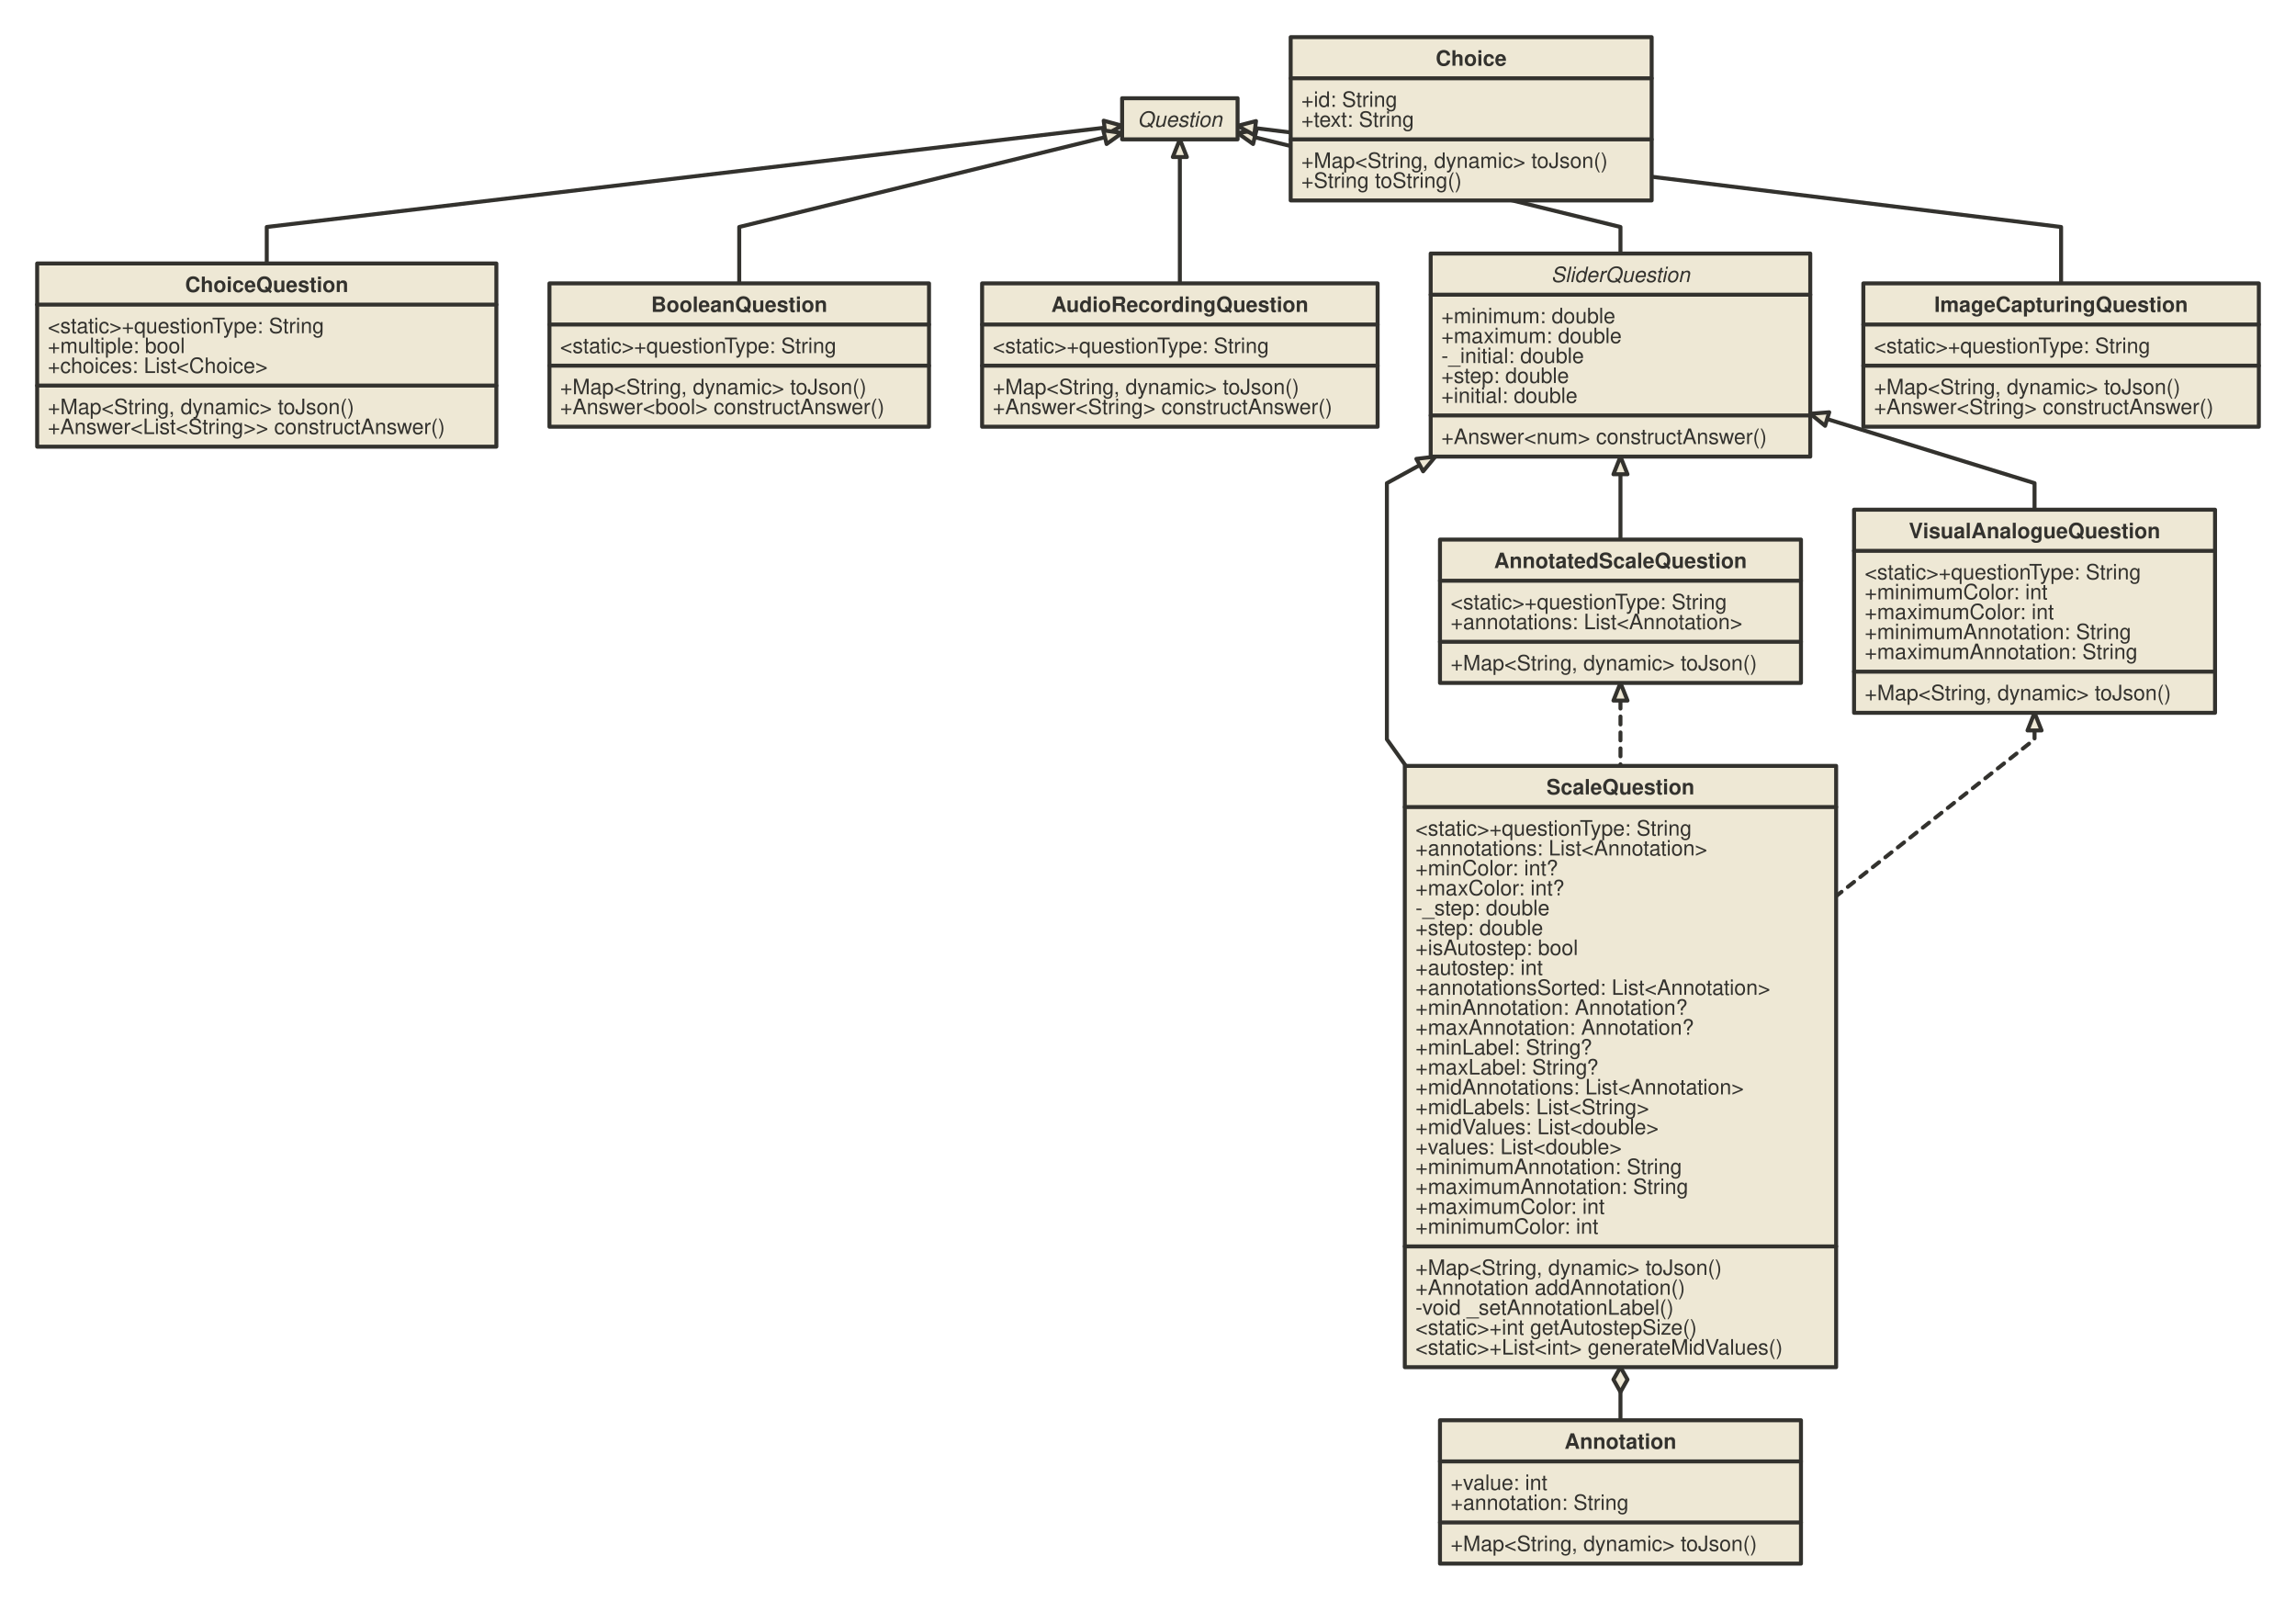
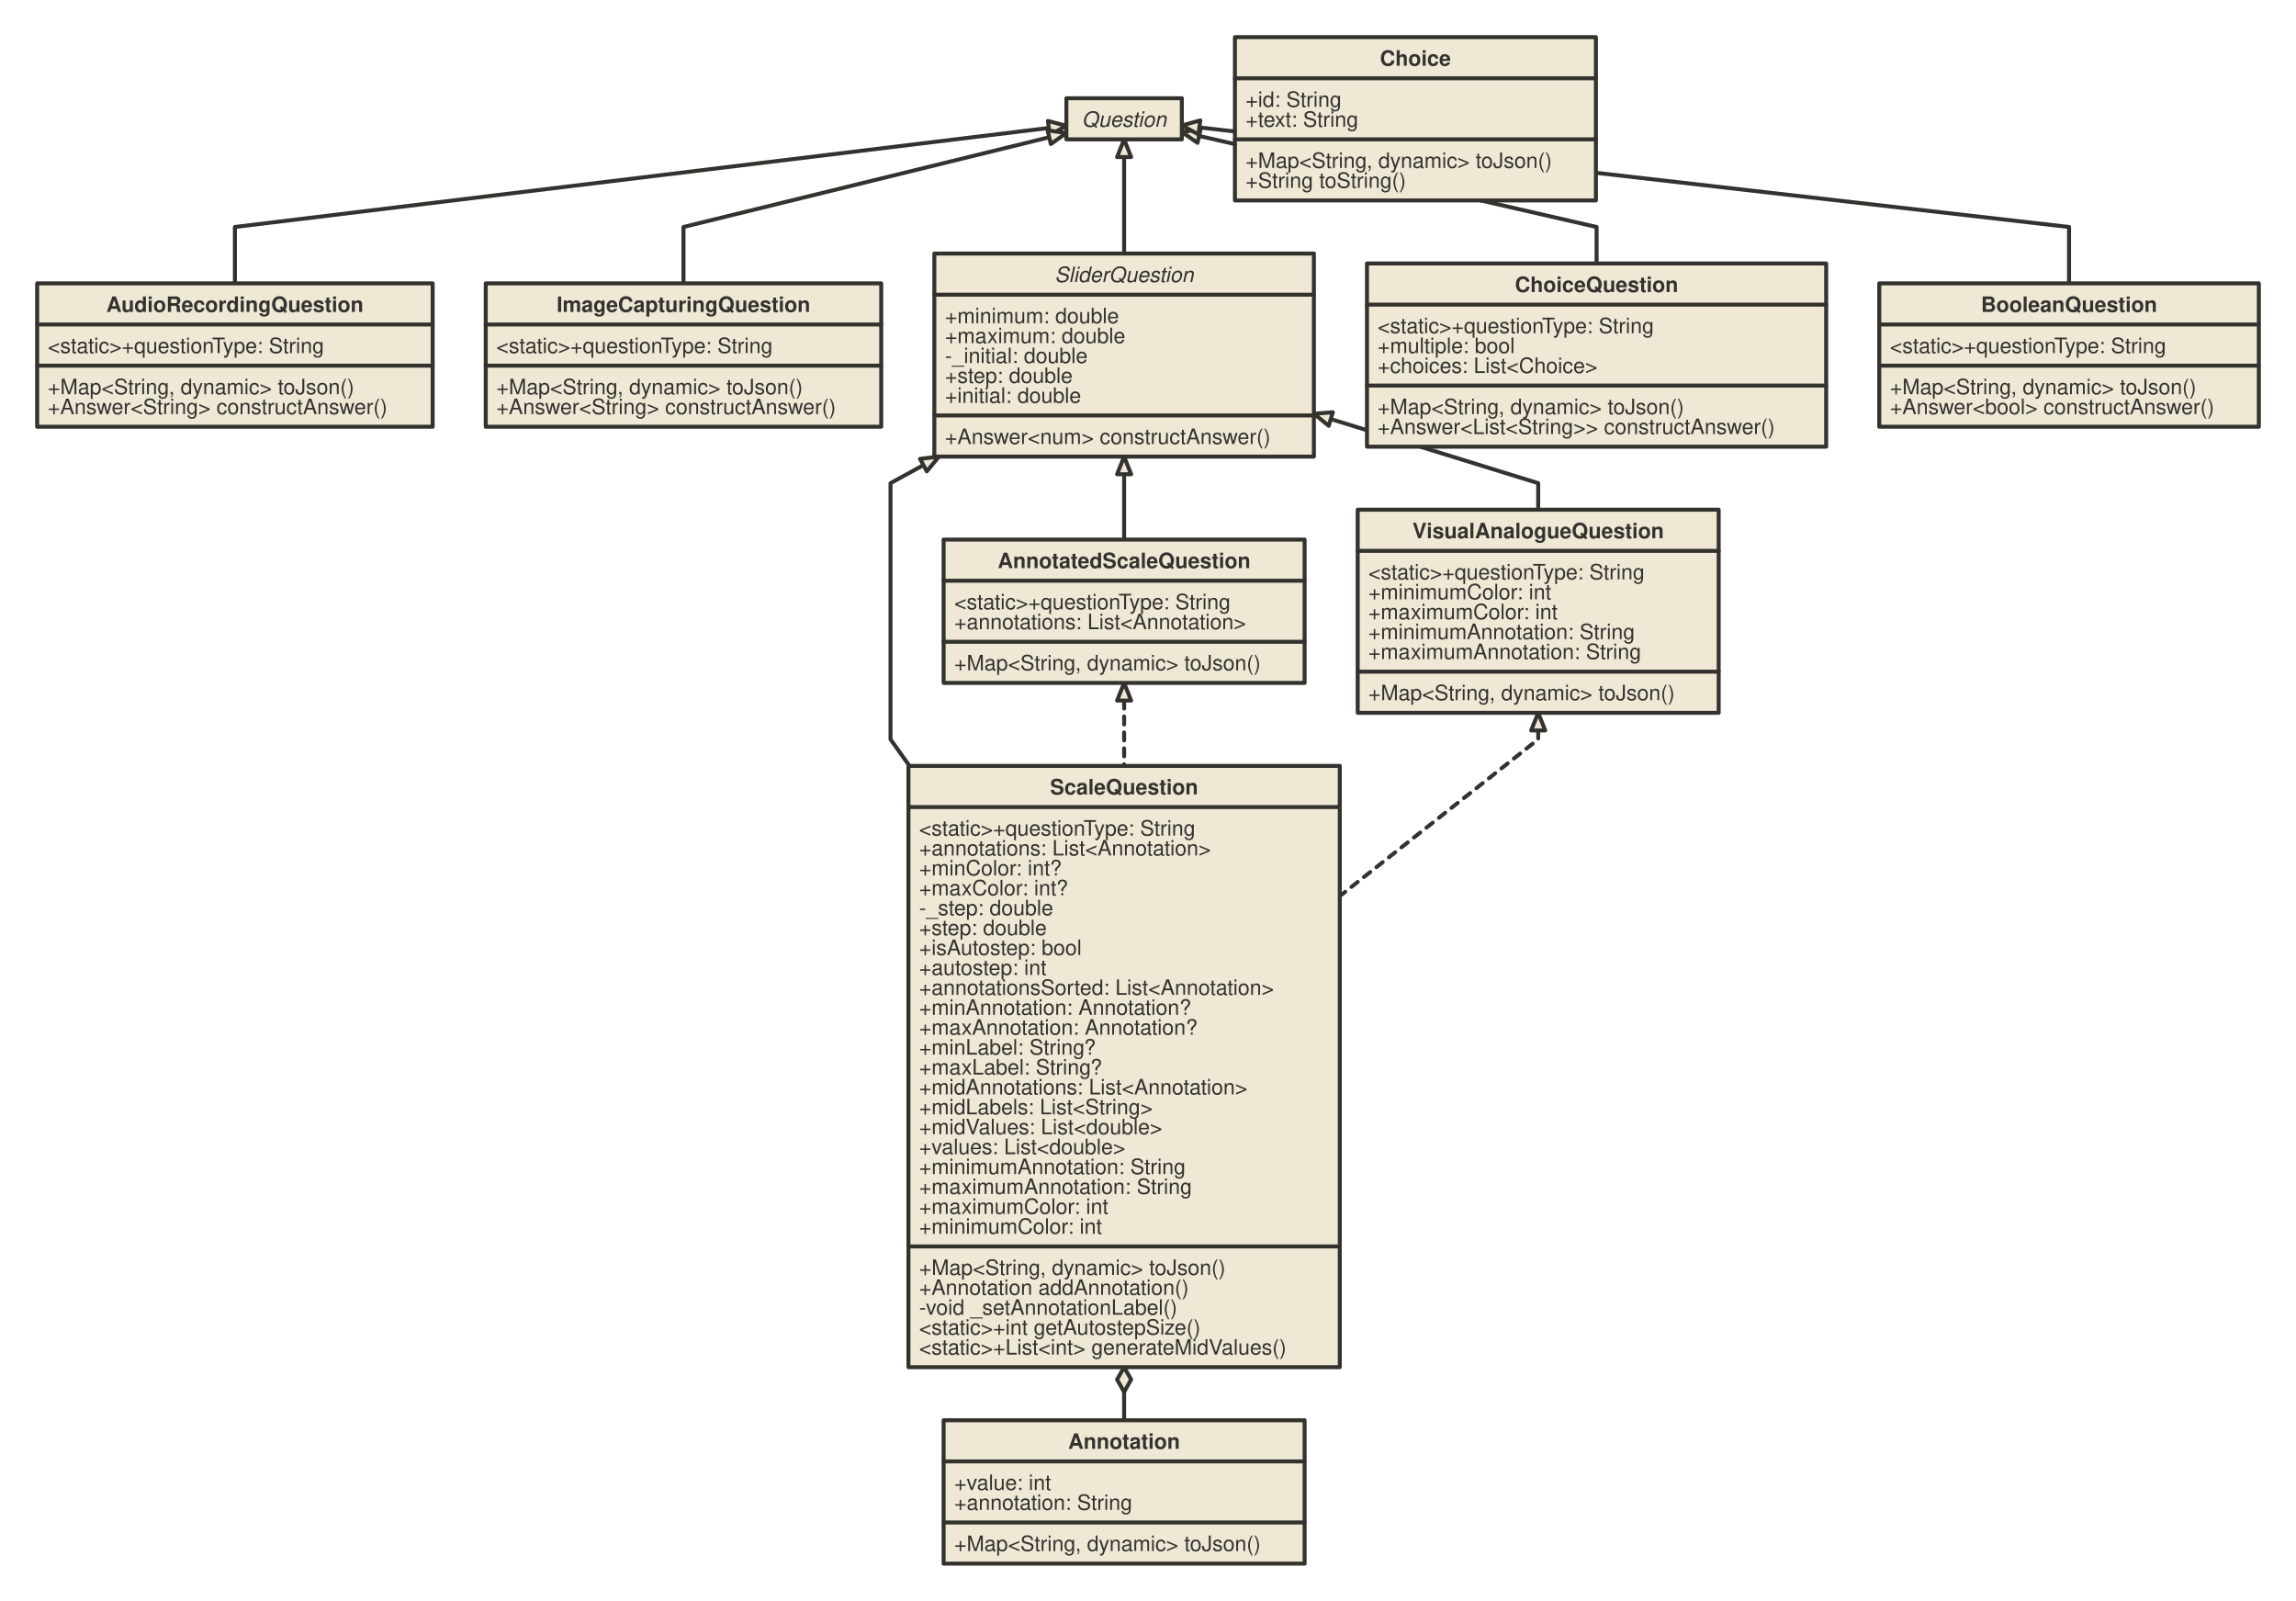
<svg xmlns="http://www.w3.org/2000/svg" version="1.1" baseProfile="full" width="1730.0" height="1206.0" viewbox="0 0 1730 1206">
  <g stroke-width="1.0" text-align="left" font="12pt Helvetica, Arial, sans-serif" font-size="12pt" font-family="Helvetica" font-weight="normal" font-style="normal">
    <g font-family="Helvetica" font-size="12pt" font-weight="bold" font-style="normal" stroke-width="3.0" stroke-linejoin="round" stroke-linecap="round" stroke="#33322E">
      <g stroke="transparent" fill="transparent">
        <rect x="0.0" y="0.0" height="1206.0" width="1730.0" stroke="none" />
      </g>
      <g transform="translate(8, 8)" fill="#33322E">
        <g transform="translate(20, 20)" fill="#eee8d5" font-family="Helvetica" font-size="12pt" font-weight="normal" font-style="normal">
-           <path d="M804.3 68.2 L173 143 L173 170.5 L173.0 170.5 " fill="none" />
-           <path d="M804.9 73.5 L804.3 68.2 L803.6 62.9 L817.5 66.7 Z" />
-           <path d="M804.6 75.4 L529 143 L529 185.5 L529.0 185.5 " fill="none" />
-           <path d="M805.8 80.5 L804.6 75.4 L803.3 70.2 L817.5 72.2 Z" />
-           <path d="M861.0 90.3 L861 143 L861 185.5 L861.0 185.5 " fill="none" />
-           <path d="M866.3 90.3 L861.0 90.3 L855.7 90.3 L861.0 77.0 Z" />
-           <path d="M917.4 75.4 L1193 143 L1193 163 L1193.0 163.0 " fill="none" />
-           <path d="M918.7 70.2 L917.4 75.4 L916.2 80.5 L904.5 72.2 Z" />
-           <path d="M1193.0 1020.7 L1193 1022 L1193 1042 L1193.0 1042.0 " fill="none" />
+           <path d="M762.3 68.4 L149 143 L149 185.5 L149.0 185.5 " fill="none" />
+           <path d="M762.9 73.7 L762.3 68.4 L761.6 63.1 L775.5 66.8 Z" />
+           <path d="M762.6 75.4 L487 143 L487 185.5 L487.0 185.5 " fill="none" />
+           <path d="M763.8 80.5 L762.6 75.4 L761.3 70.2 L775.5 72.2 Z" />
+           <path d="M819.0 1020.7 L819 1022 L819 1042 L819.0 1042.0 " fill="none" />
          <g fill="#eee8d5">
-             <path d="M1198.3 1011.3 L1193.0 1020.7 L1187.7 1011.3 L1193.0 1002.0 Z" />
-           </g>
-           <path d="M1041.8 322.4 L1017 336 L1017 432.5 L1017 432.5 L1017 529 L1017 529 L1031.28 549 L1031.3 549.0 " fill="none" />
-           <path d="M1044.3 327.1 L1041.8 322.4 L1039.2 317.7 L1053.5 316.0 Z" />
+             <path d="M824.3 1011.3 L819.0 1020.7 L813.7 1011.3 L819.0 1002.0 Z" />
+           </g>
+           <path d="M667.8 322.4 L643 336 L643 432.5 L643 432.5 L643 529 L643 529 L657.28 549 L657.3 549.0 " fill="none" />
+           <path d="M670.3 327.1 L667.8 322.4 L665.2 317.7 L679.5 316.0 Z" />
          <g stroke-dasharray="6 6">
-             <path d="M1193.0 499.8 L1193 529 L1193 549 L1193.0 549.0 " fill="none" />
-           </g>
-           <path d="M1198.3 499.8 L1193.0 499.8 L1187.7 499.8 L1193.0 486.5 Z" />
+             <path d="M819.0 499.8 L819 529 L819 549 L819.0 549.0 " fill="none" />
+           </g>
+           <path d="M824.3 499.8 L819.0 499.8 L813.7 499.8 L819.0 486.5 Z" />
          <g stroke-dasharray="6 6">
-             <path d="M1505.0 522.3 L1505 529 L1355.5 647.115 L1355.5 647.1 " fill="none" />
-           </g>
-           <path d="M1510.3 522.3 L1505.0 522.3 L1499.7 522.3 L1505.0 509.0 Z" />
-           <path d="M1193.0 329.3 L1193 336 L1193 378.5 L1193.0 378.5 " fill="none" />
-           <path d="M1198.3 329.3 L1193.0 329.3 L1187.7 329.3 L1193.0 316.0 Z" />
-           <path d="M1348.7 287.7 L1505 336 L1505 356 L1505.0 356.0 " fill="none" />
-           <path d="M1350.3 282.6 L1348.7 287.7 L1347.2 292.8 L1336.0 283.7 Z" />
-           <path d="M917.7 68.5 L1525 143 L1525 185.5 L1525.0 185.5 " fill="none" />
-           <path d="M918.4 63.2 L917.7 68.5 L917.1 73.8 L904.5 66.8 Z" />
-           <g data-name="ChoiceQuestion">
-             <g fill="#eee8d5" stroke="#33322E" data-name="ChoiceQuestion">
-               <rect x="0.0" y="170.5" height="138.0" width="346.0" data-name="ChoiceQuestion" />
-               <path d="M0.0 201.5 L346.0 201.5" fill="none" data-name="ChoiceQuestion" />
-               <path d="M0.0 262.5 L346.0 262.5" fill="none" data-name="ChoiceQuestion" />
-             </g>
-             <g transform="translate(0, 170.5)" font-family="Helvetica" font-size="12pt" font-weight="bold" font-style="normal" data-name="ChoiceQuestion">
-               <g transform="translate(8, 8)" fill="#33322E" text-align="center" data-name="ChoiceQuestion">
-                 <text x="165.0" y="13.5" stroke="none" text-anchor="middle" data-name="ChoiceQuestion">ChoiceQuestion</text>
-               </g>
-             </g>
-             <g transform="translate(0, 201.5)" font-family="Helvetica" font-size="12pt" font-weight="normal" font-style="normal" data-name="ChoiceQuestion">
-               <g transform="translate(8, 8)" fill="#33322E" text-align="left" data-name="ChoiceQuestion">
-                 <text x="0.0" y="13.5" stroke="none" data-name="ChoiceQuestion">&lt;static&gt;+questionType: String</text>
-                 <text x="0.0" y="28.5" stroke="none" data-name="ChoiceQuestion">+multiple: bool</text>
-                 <text x="0.0" y="43.5" stroke="none" data-name="ChoiceQuestion">+choices: List&lt;Choice&gt;</text>
-               </g>
-             </g>
-             <g transform="translate(0, 262.5)" font-family="Helvetica" font-size="12pt" font-weight="normal" font-style="normal" data-name="ChoiceQuestion">
-               <g transform="translate(8, 8)" fill="#33322E" text-align="left" data-name="ChoiceQuestion">
-                 <text x="0.0" y="13.5" stroke="none" data-name="ChoiceQuestion">+Map&lt;String, dynamic&gt; toJson()</text>
-                 <text x="0.0" y="28.5" stroke="none" data-name="ChoiceQuestion">+Answer&lt;List&lt;String&gt;&gt; constructAnswer()</text>
-               </g>
-             </g>
-           </g>
-           <g data-name="Question">
-             <g fill="#eee8d5" stroke="#33322E" data-name="Question">
-               <rect x="817.5" y="46.0" height="31.0" width="87.0" data-name="Question" />
-             </g>
-             <g transform="translate(817.5, 46)" font-family="Helvetica" font-size="12pt" font-weight="normal" font-style="italic" data-name="Question">
-               <g transform="translate(8, 8)" fill="#33322E" text-align="center" data-name="Question">
-                 <text x="35.5" y="13.5" stroke="none" text-anchor="middle" data-name="Question">Question</text>
-               </g>
-             </g>
-           </g>
-           <g data-name="Choice">
-             <g fill="#eee8d5" stroke="#33322E" data-name="Choice">
-               <rect x="944.5" y="0.0" height="123.0" width="272.0" data-name="Choice" />
-               <path d="M944.5 31.0 L1216.5 31.0" fill="none" data-name="Choice" />
-               <path d="M944.5 77.0 L1216.5 77.0" fill="none" data-name="Choice" />
-             </g>
-             <g transform="translate(944.5, 0)" font-family="Helvetica" font-size="12pt" font-weight="bold" font-style="normal" data-name="Choice">
-               <g transform="translate(8, 8)" fill="#33322E" text-align="center" data-name="Choice">
-                 <text x="128.0" y="13.5" stroke="none" text-anchor="middle" data-name="Choice">Choice</text>
-               </g>
-             </g>
-             <g transform="translate(944.5, 31)" font-family="Helvetica" font-size="12pt" font-weight="normal" font-style="normal" data-name="Choice">
-               <g transform="translate(8, 8)" fill="#33322E" text-align="left" data-name="Choice">
-                 <text x="0.0" y="13.5" stroke="none" data-name="Choice">+id: String</text>
-                 <text x="0.0" y="28.5" stroke="none" data-name="Choice">+text: String</text>
-               </g>
-             </g>
-             <g transform="translate(944.5, 77)" font-family="Helvetica" font-size="12pt" font-weight="normal" font-style="normal" data-name="Choice">
-               <g transform="translate(8, 8)" fill="#33322E" text-align="left" data-name="Choice">
-                 <text x="0.0" y="13.5" stroke="none" data-name="Choice">+Map&lt;String, dynamic&gt; toJson()</text>
-                 <text x="0.0" y="28.5" stroke="none" data-name="Choice">+String toString()</text>
-               </g>
-             </g>
-           </g>
-           <g data-name="BooleanQuestion">
-             <g fill="#eee8d5" stroke="#33322E" data-name="BooleanQuestion">
-               <rect x="386.0" y="185.5" height="108.0" width="286.0" data-name="BooleanQuestion" />
-               <path d="M386.0 216.5 L672.0 216.5" fill="none" data-name="BooleanQuestion" />
-               <path d="M386.0 247.5 L672.0 247.5" fill="none" data-name="BooleanQuestion" />
-             </g>
-             <g transform="translate(386, 185.5)" font-family="Helvetica" font-size="12pt" font-weight="bold" font-style="normal" data-name="BooleanQuestion">
-               <g transform="translate(8, 8)" fill="#33322E" text-align="center" data-name="BooleanQuestion">
-                 <text x="135.0" y="13.5" stroke="none" text-anchor="middle" data-name="BooleanQuestion">BooleanQuestion</text>
-               </g>
-             </g>
-             <g transform="translate(386, 216.5)" font-family="Helvetica" font-size="12pt" font-weight="normal" font-style="normal" data-name="BooleanQuestion">
-               <g transform="translate(8, 8)" fill="#33322E" text-align="left" data-name="BooleanQuestion">
-                 <text x="0.0" y="13.5" stroke="none" data-name="BooleanQuestion">&lt;static&gt;+questionType: String</text>
-               </g>
-             </g>
-             <g transform="translate(386, 247.5)" font-family="Helvetica" font-size="12pt" font-weight="normal" font-style="normal" data-name="BooleanQuestion">
-               <g transform="translate(8, 8)" fill="#33322E" text-align="left" data-name="BooleanQuestion">
-                 <text x="0.0" y="13.5" stroke="none" data-name="BooleanQuestion">+Map&lt;String, dynamic&gt; toJson()</text>
-                 <text x="0.0" y="28.5" stroke="none" data-name="BooleanQuestion">+Answer&lt;bool&gt; constructAnswer()</text>
-               </g>
-             </g>
-           </g>
+             <path d="M1131.0 522.3 L1131 529 L981.5 647.115 L981.5 647.1 " fill="none" />
+           </g>
+           <path d="M1136.3 522.3 L1131.0 522.3 L1125.7 522.3 L1131.0 509.0 Z" />
+           <path d="M974.7 287.7 L1131 336 L1131 356 L1131.0 356.0 " fill="none" />
+           <path d="M976.3 282.6 L974.7 287.7 L973.2 292.8 L962.0 283.7 Z" />
+           <path d="M875.5 74.4 L1175 143 L1175 170.5 L1175.0 170.5 " fill="none" />
+           <path d="M876.7 69.2 L875.5 74.4 L874.3 79.6 L862.5 71.5 Z" />
+           <path d="M875.7 68.0 L1531 143 L1531 185.5 L1531.0 185.5 " fill="none" />
+           <path d="M876.4 62.7 L875.7 68.0 L875.1 73.3 L862.5 66.5 Z" />
+           <path d="M819.0 90.3 L819 143 L819 163 L819.0 163.0 " fill="none" />
+           <path d="M824.3 90.3 L819.0 90.3 L813.7 90.3 L819.0 77.0 Z" />
+           <path d="M819.0 329.3 L819 336 L819 378.5 L819.0 378.5 " fill="none" />
+           <path d="M824.3 329.3 L819.0 329.3 L813.7 329.3 L819.0 316.0 Z" />
          <g data-name="AudioRecordingQuestion">
            <g fill="#eee8d5" stroke="#33322E" data-name="AudioRecordingQuestion">
-               <rect x="712.0" y="185.5" height="108.0" width="298.0" data-name="AudioRecordingQuestion" />
-               <path d="M712.0 216.5 L1010.0 216.5" fill="none" data-name="AudioRecordingQuestion" />
-               <path d="M712.0 247.5 L1010.0 247.5" fill="none" data-name="AudioRecordingQuestion" />
-             </g>
-             <g transform="translate(712, 185.5)" font-family="Helvetica" font-size="12pt" font-weight="bold" font-style="normal" data-name="AudioRecordingQuestion">
+               <rect x="0.0" y="185.5" height="108.0" width="298.0" data-name="AudioRecordingQuestion" />
+               <path d="M0.0 216.5 L298.0 216.5" fill="none" data-name="AudioRecordingQuestion" />
+               <path d="M0.0 247.5 L298.0 247.5" fill="none" data-name="AudioRecordingQuestion" />
+             </g>
+             <g transform="translate(0, 185.5)" font-family="Helvetica" font-size="12pt" font-weight="bold" font-style="normal" data-name="AudioRecordingQuestion">
              <g transform="translate(8, 8)" fill="#33322E" text-align="center" data-name="AudioRecordingQuestion">
                <text x="141.0" y="13.5" stroke="none" text-anchor="middle" data-name="AudioRecordingQuestion">AudioRecordingQuestion</text>
              </g>
            </g>
-             <g transform="translate(712, 216.5)" font-family="Helvetica" font-size="12pt" font-weight="normal" font-style="normal" data-name="AudioRecordingQuestion">
+             <g transform="translate(0, 216.5)" font-family="Helvetica" font-size="12pt" font-weight="normal" font-style="normal" data-name="AudioRecordingQuestion">
              <g transform="translate(8, 8)" fill="#33322E" text-align="left" data-name="AudioRecordingQuestion">
                <text x="0.0" y="13.5" stroke="none" data-name="AudioRecordingQuestion">&lt;static&gt;+questionType: String</text>
              </g>
            </g>
-             <g transform="translate(712, 247.5)" font-family="Helvetica" font-size="12pt" font-weight="normal" font-style="normal" data-name="AudioRecordingQuestion">
+             <g transform="translate(0, 247.5)" font-family="Helvetica" font-size="12pt" font-weight="normal" font-style="normal" data-name="AudioRecordingQuestion">
              <g transform="translate(8, 8)" fill="#33322E" text-align="left" data-name="AudioRecordingQuestion">
                <text x="0.0" y="13.5" stroke="none" data-name="AudioRecordingQuestion">+Map&lt;String, dynamic&gt; toJson()</text>
                <text x="0.0" y="28.5" stroke="none" data-name="AudioRecordingQuestion">+Answer&lt;String&gt; constructAnswer()</text>
              </g>
            </g>
          </g>
-           <g data-name="SliderQuestion">
-             <g fill="#eee8d5" stroke="#33322E" data-name="SliderQuestion">
-               <rect x="1050.0" y="163.0" height="153.0" width="286.0" data-name="SliderQuestion" />
-               <path d="M1050.0 194.0 L1336.0 194.0" fill="none" data-name="SliderQuestion" />
-               <path d="M1050.0 285.0 L1336.0 285.0" fill="none" data-name="SliderQuestion" />
-             </g>
-             <g transform="translate(1050, 163)" font-family="Helvetica" font-size="12pt" font-weight="normal" font-style="italic" data-name="SliderQuestion">
-               <g transform="translate(8, 8)" fill="#33322E" text-align="center" data-name="SliderQuestion">
-                 <text x="135.0" y="13.5" stroke="none" text-anchor="middle" data-name="SliderQuestion">SliderQuestion</text>
-               </g>
-             </g>
-             <g transform="translate(1050, 194)" font-family="Helvetica" font-size="12pt" font-weight="normal" font-style="normal" data-name="SliderQuestion">
-               <g transform="translate(8, 8)" fill="#33322E" text-align="left" data-name="SliderQuestion">
-                 <text x="0.0" y="13.5" stroke="none" data-name="SliderQuestion">+minimum: double</text>
-                 <text x="0.0" y="28.5" stroke="none" data-name="SliderQuestion">+maximum: double</text>
-                 <text x="0.0" y="43.5" stroke="none" data-name="SliderQuestion">-_initial: double</text>
-                 <text x="0.0" y="58.5" stroke="none" data-name="SliderQuestion">+step: double</text>
-                 <text x="0.0" y="73.5" stroke="none" data-name="SliderQuestion">+initial: double</text>
-               </g>
-             </g>
-             <g transform="translate(1050, 285)" font-family="Helvetica" font-size="12pt" font-weight="normal" font-style="normal" data-name="SliderQuestion">
-               <g transform="translate(8, 8)" fill="#33322E" text-align="left" data-name="SliderQuestion">
-                 <text x="0.0" y="13.5" stroke="none" data-name="SliderQuestion">+Answer&lt;num&gt; constructAnswer()</text>
+           <g data-name="Question">
+             <g fill="#eee8d5" stroke="#33322E" data-name="Question">
+               <rect x="775.5" y="46.0" height="31.0" width="87.0" data-name="Question" />
+             </g>
+             <g transform="translate(775.5, 46)" font-family="Helvetica" font-size="12pt" font-weight="normal" font-style="italic" data-name="Question">
+               <g transform="translate(8, 8)" fill="#33322E" text-align="center" data-name="Question">
+                 <text x="35.5" y="13.5" stroke="none" text-anchor="middle" data-name="Question">Question</text>
+               </g>
+             </g>
+           </g>
+           <g data-name="ImageCapturingQuestion">
+             <g fill="#eee8d5" stroke="#33322E" data-name="ImageCapturingQuestion">
+               <rect x="338.0" y="185.5" height="108.0" width="298.0" data-name="ImageCapturingQuestion" />
+               <path d="M338.0 216.5 L636.0 216.5" fill="none" data-name="ImageCapturingQuestion" />
+               <path d="M338.0 247.5 L636.0 247.5" fill="none" data-name="ImageCapturingQuestion" />
+             </g>
+             <g transform="translate(338, 185.5)" font-family="Helvetica" font-size="12pt" font-weight="bold" font-style="normal" data-name="ImageCapturingQuestion">
+               <g transform="translate(8, 8)" fill="#33322E" text-align="center" data-name="ImageCapturingQuestion">
+                 <text x="141.0" y="13.5" stroke="none" text-anchor="middle" data-name="ImageCapturingQuestion">ImageCapturingQuestion</text>
+               </g>
+             </g>
+             <g transform="translate(338, 216.5)" font-family="Helvetica" font-size="12pt" font-weight="normal" font-style="normal" data-name="ImageCapturingQuestion">
+               <g transform="translate(8, 8)" fill="#33322E" text-align="left" data-name="ImageCapturingQuestion">
+                 <text x="0.0" y="13.5" stroke="none" data-name="ImageCapturingQuestion">&lt;static&gt;+questionType: String</text>
+               </g>
+             </g>
+             <g transform="translate(338, 247.5)" font-family="Helvetica" font-size="12pt" font-weight="normal" font-style="normal" data-name="ImageCapturingQuestion">
+               <g transform="translate(8, 8)" fill="#33322E" text-align="left" data-name="ImageCapturingQuestion">
+                 <text x="0.0" y="13.5" stroke="none" data-name="ImageCapturingQuestion">+Map&lt;String, dynamic&gt; toJson()</text>
+                 <text x="0.0" y="28.5" stroke="none" data-name="ImageCapturingQuestion">+Answer&lt;String&gt; constructAnswer()</text>
              </g>
            </g>
          </g>
          <g data-name="ScaleQuestion">
            <g fill="#eee8d5" stroke="#33322E" data-name="ScaleQuestion">
-               <rect x="1030.5" y="549.0" height="453.0" width="325.0" data-name="ScaleQuestion" />
-               <path d="M1030.5 580.0 L1355.5 580.0" fill="none" data-name="ScaleQuestion" />
-               <path d="M1030.5 911.0 L1355.5 911.0" fill="none" data-name="ScaleQuestion" />
-             </g>
-             <g transform="translate(1030.5, 549)" font-family="Helvetica" font-size="12pt" font-weight="bold" font-style="normal" data-name="ScaleQuestion">
+               <rect x="656.5" y="549.0" height="453.0" width="325.0" data-name="ScaleQuestion" />
+               <path d="M656.5 580.0 L981.5 580.0" fill="none" data-name="ScaleQuestion" />
+               <path d="M656.5 911.0 L981.5 911.0" fill="none" data-name="ScaleQuestion" />
+             </g>
+             <g transform="translate(656.5, 549)" font-family="Helvetica" font-size="12pt" font-weight="bold" font-style="normal" data-name="ScaleQuestion">
              <g transform="translate(8, 8)" fill="#33322E" text-align="center" data-name="ScaleQuestion">
                <text x="154.5" y="13.5" stroke="none" text-anchor="middle" data-name="ScaleQuestion">ScaleQuestion</text>
              </g>
            </g>
-             <g transform="translate(1030.5, 580)" font-family="Helvetica" font-size="12pt" font-weight="normal" font-style="normal" data-name="ScaleQuestion">
+             <g transform="translate(656.5, 580)" font-family="Helvetica" font-size="12pt" font-weight="normal" font-style="normal" data-name="ScaleQuestion">
              <g transform="translate(8, 8)" fill="#33322E" text-align="left" data-name="ScaleQuestion">
                <text x="0.0" y="13.5" stroke="none" data-name="ScaleQuestion">&lt;static&gt;+questionType: String</text>
                <text x="0.0" y="28.5" stroke="none" data-name="ScaleQuestion">+annotations: List&lt;Annotation&gt;</text>
                <text x="0.0" y="43.5" stroke="none" data-name="ScaleQuestion">+minColor: int?</text>
                <text x="0.0" y="58.5" stroke="none" data-name="ScaleQuestion">+maxColor: int?</text>
                <text x="0.0" y="73.5" stroke="none" data-name="ScaleQuestion">-_step: double</text>
                <text x="0.0" y="88.5" stroke="none" data-name="ScaleQuestion">+step: double</text>
                <text x="0.0" y="103.5" stroke="none" data-name="ScaleQuestion">+isAutostep: bool</text>
                <text x="0.0" y="118.5" stroke="none" data-name="ScaleQuestion">+autostep: int</text>
                <text x="0.0" y="133.5" stroke="none" data-name="ScaleQuestion">+annotationsSorted: List&lt;Annotation&gt;</text>
                <text x="0.0" y="148.5" stroke="none" data-name="ScaleQuestion">+minAnnotation: Annotation?</text>
                <text x="0.0" y="163.5" stroke="none" data-name="ScaleQuestion">+maxAnnotation: Annotation?</text>
                <text x="0.0" y="178.5" stroke="none" data-name="ScaleQuestion">+minLabel: String?</text>
                <text x="0.0" y="193.5" stroke="none" data-name="ScaleQuestion">+maxLabel: String?</text>
                <text x="0.0" y="208.5" stroke="none" data-name="ScaleQuestion">+midAnnotations: List&lt;Annotation&gt;</text>
                <text x="0.0" y="223.5" stroke="none" data-name="ScaleQuestion">+midLabels: List&lt;String&gt;</text>
                <text x="0.0" y="238.5" stroke="none" data-name="ScaleQuestion">+midValues: List&lt;double&gt;</text>
                <text x="0.0" y="253.5" stroke="none" data-name="ScaleQuestion">+values: List&lt;double&gt;</text>
                <text x="0.0" y="268.5" stroke="none" data-name="ScaleQuestion">+minimumAnnotation: String</text>
                <text x="0.0" y="283.5" stroke="none" data-name="ScaleQuestion">+maximumAnnotation: String</text>
                <text x="0.0" y="298.5" stroke="none" data-name="ScaleQuestion">+maximumColor: int</text>
                <text x="0.0" y="313.5" stroke="none" data-name="ScaleQuestion">+minimumColor: int</text>
              </g>
            </g>
-             <g transform="translate(1030.5, 911)" font-family="Helvetica" font-size="12pt" font-weight="normal" font-style="normal" data-name="ScaleQuestion">
+             <g transform="translate(656.5, 911)" font-family="Helvetica" font-size="12pt" font-weight="normal" font-style="normal" data-name="ScaleQuestion">
              <g transform="translate(8, 8)" fill="#33322E" text-align="left" data-name="ScaleQuestion">
                <text x="0.0" y="13.5" stroke="none" data-name="ScaleQuestion">+Map&lt;String, dynamic&gt; toJson()</text>
                <text x="0.0" y="28.5" stroke="none" data-name="ScaleQuestion">+Annotation addAnnotation()</text>
                <text x="0.0" y="43.5" stroke="none" data-name="ScaleQuestion">-void _setAnnotationLabel()</text>
                <text x="0.0" y="58.5" stroke="none" data-name="ScaleQuestion">&lt;static&gt;+int getAutostepSize()</text>
                <text x="0.0" y="73.5" stroke="none" data-name="ScaleQuestion">&lt;static&gt;+List&lt;int&gt; generateMidValues()</text>
              </g>
            </g>
          </g>
          <g data-name="Annotation">
            <g fill="#eee8d5" stroke="#33322E" data-name="Annotation">
-               <rect x="1057.0" y="1042.0" height="108.0" width="272.0" data-name="Annotation" />
-               <path d="M1057.0 1073.0 L1329.0 1073.0" fill="none" data-name="Annotation" />
-               <path d="M1057.0 1119.0 L1329.0 1119.0" fill="none" data-name="Annotation" />
-             </g>
-             <g transform="translate(1057, 1042)" font-family="Helvetica" font-size="12pt" font-weight="bold" font-style="normal" data-name="Annotation">
+               <rect x="683.0" y="1042.0" height="108.0" width="272.0" data-name="Annotation" />
+               <path d="M683.0 1073.0 L955.0 1073.0" fill="none" data-name="Annotation" />
+               <path d="M683.0 1119.0 L955.0 1119.0" fill="none" data-name="Annotation" />
+             </g>
+             <g transform="translate(683, 1042)" font-family="Helvetica" font-size="12pt" font-weight="bold" font-style="normal" data-name="Annotation">
              <g transform="translate(8, 8)" fill="#33322E" text-align="center" data-name="Annotation">
                <text x="128.0" y="13.5" stroke="none" text-anchor="middle" data-name="Annotation">Annotation</text>
              </g>
            </g>
-             <g transform="translate(1057, 1073)" font-family="Helvetica" font-size="12pt" font-weight="normal" font-style="normal" data-name="Annotation">
+             <g transform="translate(683, 1073)" font-family="Helvetica" font-size="12pt" font-weight="normal" font-style="normal" data-name="Annotation">
              <g transform="translate(8, 8)" fill="#33322E" text-align="left" data-name="Annotation">
                <text x="0.0" y="13.5" stroke="none" data-name="Annotation">+value: int</text>
                <text x="0.0" y="28.5" stroke="none" data-name="Annotation">+annotation: String</text>
              </g>
            </g>
-             <g transform="translate(1057, 1119)" font-family="Helvetica" font-size="12pt" font-weight="normal" font-style="normal" data-name="Annotation">
+             <g transform="translate(683, 1119)" font-family="Helvetica" font-size="12pt" font-weight="normal" font-style="normal" data-name="Annotation">
              <g transform="translate(8, 8)" fill="#33322E" text-align="left" data-name="Annotation">
                <text x="0.0" y="13.5" stroke="none" data-name="Annotation">+Map&lt;String, dynamic&gt; toJson()</text>
              </g>
            </g>
          </g>
+           <g data-name="SliderQuestion">
+             <g fill="#eee8d5" stroke="#33322E" data-name="SliderQuestion">
+               <rect x="676.0" y="163.0" height="153.0" width="286.0" data-name="SliderQuestion" />
+               <path d="M676.0 194.0 L962.0 194.0" fill="none" data-name="SliderQuestion" />
+               <path d="M676.0 285.0 L962.0 285.0" fill="none" data-name="SliderQuestion" />
+             </g>
+             <g transform="translate(676, 163)" font-family="Helvetica" font-size="12pt" font-weight="normal" font-style="italic" data-name="SliderQuestion">
+               <g transform="translate(8, 8)" fill="#33322E" text-align="center" data-name="SliderQuestion">
+                 <text x="135.0" y="13.5" stroke="none" text-anchor="middle" data-name="SliderQuestion">SliderQuestion</text>
+               </g>
+             </g>
+             <g transform="translate(676, 194)" font-family="Helvetica" font-size="12pt" font-weight="normal" font-style="normal" data-name="SliderQuestion">
+               <g transform="translate(8, 8)" fill="#33322E" text-align="left" data-name="SliderQuestion">
+                 <text x="0.0" y="13.5" stroke="none" data-name="SliderQuestion">+minimum: double</text>
+                 <text x="0.0" y="28.5" stroke="none" data-name="SliderQuestion">+maximum: double</text>
+                 <text x="0.0" y="43.5" stroke="none" data-name="SliderQuestion">-_initial: double</text>
+                 <text x="0.0" y="58.5" stroke="none" data-name="SliderQuestion">+step: double</text>
+                 <text x="0.0" y="73.5" stroke="none" data-name="SliderQuestion">+initial: double</text>
+               </g>
+             </g>
+             <g transform="translate(676, 285)" font-family="Helvetica" font-size="12pt" font-weight="normal" font-style="normal" data-name="SliderQuestion">
+               <g transform="translate(8, 8)" fill="#33322E" text-align="left" data-name="SliderQuestion">
+                 <text x="0.0" y="13.5" stroke="none" data-name="SliderQuestion">+Answer&lt;num&gt; constructAnswer()</text>
+               </g>
+             </g>
+           </g>
          <g data-name="AnnotatedScaleQuestion">
            <g fill="#eee8d5" stroke="#33322E" data-name="AnnotatedScaleQuestion">
-               <rect x="1057.0" y="378.5" height="108.0" width="272.0" data-name="AnnotatedScaleQuestion" />
-               <path d="M1057.0 409.5 L1329.0 409.5" fill="none" data-name="AnnotatedScaleQuestion" />
-               <path d="M1057.0 455.5 L1329.0 455.5" fill="none" data-name="AnnotatedScaleQuestion" />
-             </g>
-             <g transform="translate(1057, 378.5)" font-family="Helvetica" font-size="12pt" font-weight="bold" font-style="normal" data-name="AnnotatedScaleQuestion">
+               <rect x="683.0" y="378.5" height="108.0" width="272.0" data-name="AnnotatedScaleQuestion" />
+               <path d="M683.0 409.5 L955.0 409.5" fill="none" data-name="AnnotatedScaleQuestion" />
+               <path d="M683.0 455.5 L955.0 455.5" fill="none" data-name="AnnotatedScaleQuestion" />
+             </g>
+             <g transform="translate(683, 378.5)" font-family="Helvetica" font-size="12pt" font-weight="bold" font-style="normal" data-name="AnnotatedScaleQuestion">
              <g transform="translate(8, 8)" fill="#33322E" text-align="center" data-name="AnnotatedScaleQuestion">
                <text x="128.0" y="13.5" stroke="none" text-anchor="middle" data-name="AnnotatedScaleQuestion">AnnotatedScaleQuestion</text>
              </g>
            </g>
-             <g transform="translate(1057, 409.5)" font-family="Helvetica" font-size="12pt" font-weight="normal" font-style="normal" data-name="AnnotatedScaleQuestion">
+             <g transform="translate(683, 409.5)" font-family="Helvetica" font-size="12pt" font-weight="normal" font-style="normal" data-name="AnnotatedScaleQuestion">
              <g transform="translate(8, 8)" fill="#33322E" text-align="left" data-name="AnnotatedScaleQuestion">
                <text x="0.0" y="13.5" stroke="none" data-name="AnnotatedScaleQuestion">&lt;static&gt;+questionType: String</text>
                <text x="0.0" y="28.5" stroke="none" data-name="AnnotatedScaleQuestion">+annotations: List&lt;Annotation&gt;</text>
              </g>
            </g>
-             <g transform="translate(1057, 455.5)" font-family="Helvetica" font-size="12pt" font-weight="normal" font-style="normal" data-name="AnnotatedScaleQuestion">
+             <g transform="translate(683, 455.5)" font-family="Helvetica" font-size="12pt" font-weight="normal" font-style="normal" data-name="AnnotatedScaleQuestion">
              <g transform="translate(8, 8)" fill="#33322E" text-align="left" data-name="AnnotatedScaleQuestion">
                <text x="0.0" y="13.5" stroke="none" data-name="AnnotatedScaleQuestion">+Map&lt;String, dynamic&gt; toJson()</text>
              </g>
            </g>
          </g>
          <g data-name="VisualAnalogueQuestion">
            <g fill="#eee8d5" stroke="#33322E" data-name="VisualAnalogueQuestion">
-               <rect x="1369.0" y="356.0" height="153.0" width="272.0" data-name="VisualAnalogueQuestion" />
-               <path d="M1369.0 387.0 L1641.0 387.0" fill="none" data-name="VisualAnalogueQuestion" />
-               <path d="M1369.0 478.0 L1641.0 478.0" fill="none" data-name="VisualAnalogueQuestion" />
-             </g>
-             <g transform="translate(1369, 356)" font-family="Helvetica" font-size="12pt" font-weight="bold" font-style="normal" data-name="VisualAnalogueQuestion">
+               <rect x="995.0" y="356.0" height="153.0" width="272.0" data-name="VisualAnalogueQuestion" />
+               <path d="M995.0 387.0 L1267.0 387.0" fill="none" data-name="VisualAnalogueQuestion" />
+               <path d="M995.0 478.0 L1267.0 478.0" fill="none" data-name="VisualAnalogueQuestion" />
+             </g>
+             <g transform="translate(995, 356)" font-family="Helvetica" font-size="12pt" font-weight="bold" font-style="normal" data-name="VisualAnalogueQuestion">
              <g transform="translate(8, 8)" fill="#33322E" text-align="center" data-name="VisualAnalogueQuestion">
                <text x="128.0" y="13.5" stroke="none" text-anchor="middle" data-name="VisualAnalogueQuestion">VisualAnalogueQuestion</text>
              </g>
            </g>
-             <g transform="translate(1369, 387)" font-family="Helvetica" font-size="12pt" font-weight="normal" font-style="normal" data-name="VisualAnalogueQuestion">
+             <g transform="translate(995, 387)" font-family="Helvetica" font-size="12pt" font-weight="normal" font-style="normal" data-name="VisualAnalogueQuestion">
              <g transform="translate(8, 8)" fill="#33322E" text-align="left" data-name="VisualAnalogueQuestion">
                <text x="0.0" y="13.5" stroke="none" data-name="VisualAnalogueQuestion">&lt;static&gt;+questionType: String</text>
                <text x="0.0" y="28.5" stroke="none" data-name="VisualAnalogueQuestion">+minimumColor: int</text>
                <text x="0.0" y="43.5" stroke="none" data-name="VisualAnalogueQuestion">+maximumColor: int</text>
                <text x="0.0" y="58.5" stroke="none" data-name="VisualAnalogueQuestion">+minimumAnnotation: String</text>
                <text x="0.0" y="73.5" stroke="none" data-name="VisualAnalogueQuestion">+maximumAnnotation: String</text>
              </g>
            </g>
-             <g transform="translate(1369, 478)" font-family="Helvetica" font-size="12pt" font-weight="normal" font-style="normal" data-name="VisualAnalogueQuestion">
+             <g transform="translate(995, 478)" font-family="Helvetica" font-size="12pt" font-weight="normal" font-style="normal" data-name="VisualAnalogueQuestion">
              <g transform="translate(8, 8)" fill="#33322E" text-align="left" data-name="VisualAnalogueQuestion">
                <text x="0.0" y="13.5" stroke="none" data-name="VisualAnalogueQuestion">+Map&lt;String, dynamic&gt; toJson()</text>
              </g>
            </g>
          </g>
-           <g data-name="ImageCapturingQuestion">
-             <g fill="#eee8d5" stroke="#33322E" data-name="ImageCapturingQuestion">
-               <rect x="1376.0" y="185.5" height="108.0" width="298.0" data-name="ImageCapturingQuestion" />
-               <path d="M1376.0 216.5 L1674.0 216.5" fill="none" data-name="ImageCapturingQuestion" />
-               <path d="M1376.0 247.5 L1674.0 247.5" fill="none" data-name="ImageCapturingQuestion" />
-             </g>
-             <g transform="translate(1376, 185.5)" font-family="Helvetica" font-size="12pt" font-weight="bold" font-style="normal" data-name="ImageCapturingQuestion">
-               <g transform="translate(8, 8)" fill="#33322E" text-align="center" data-name="ImageCapturingQuestion">
-                 <text x="141.0" y="13.5" stroke="none" text-anchor="middle" data-name="ImageCapturingQuestion">ImageCapturingQuestion</text>
-               </g>
-             </g>
-             <g transform="translate(1376, 216.5)" font-family="Helvetica" font-size="12pt" font-weight="normal" font-style="normal" data-name="ImageCapturingQuestion">
-               <g transform="translate(8, 8)" fill="#33322E" text-align="left" data-name="ImageCapturingQuestion">
-                 <text x="0.0" y="13.5" stroke="none" data-name="ImageCapturingQuestion">&lt;static&gt;+questionType: String</text>
-               </g>
-             </g>
-             <g transform="translate(1376, 247.5)" font-family="Helvetica" font-size="12pt" font-weight="normal" font-style="normal" data-name="ImageCapturingQuestion">
-               <g transform="translate(8, 8)" fill="#33322E" text-align="left" data-name="ImageCapturingQuestion">
-                 <text x="0.0" y="13.5" stroke="none" data-name="ImageCapturingQuestion">+Map&lt;String, dynamic&gt; toJson()</text>
-                 <text x="0.0" y="28.5" stroke="none" data-name="ImageCapturingQuestion">+Answer&lt;String&gt; constructAnswer()</text>
+           <g data-name="ChoiceQuestion">
+             <g fill="#eee8d5" stroke="#33322E" data-name="ChoiceQuestion">
+               <rect x="1002.0" y="170.5" height="138.0" width="346.0" data-name="ChoiceQuestion" />
+               <path d="M1002.0 201.5 L1348.0 201.5" fill="none" data-name="ChoiceQuestion" />
+               <path d="M1002.0 262.5 L1348.0 262.5" fill="none" data-name="ChoiceQuestion" />
+             </g>
+             <g transform="translate(1002, 170.5)" font-family="Helvetica" font-size="12pt" font-weight="bold" font-style="normal" data-name="ChoiceQuestion">
+               <g transform="translate(8, 8)" fill="#33322E" text-align="center" data-name="ChoiceQuestion">
+                 <text x="165.0" y="13.5" stroke="none" text-anchor="middle" data-name="ChoiceQuestion">ChoiceQuestion</text>
+               </g>
+             </g>
+             <g transform="translate(1002, 201.5)" font-family="Helvetica" font-size="12pt" font-weight="normal" font-style="normal" data-name="ChoiceQuestion">
+               <g transform="translate(8, 8)" fill="#33322E" text-align="left" data-name="ChoiceQuestion">
+                 <text x="0.0" y="13.5" stroke="none" data-name="ChoiceQuestion">&lt;static&gt;+questionType: String</text>
+                 <text x="0.0" y="28.5" stroke="none" data-name="ChoiceQuestion">+multiple: bool</text>
+                 <text x="0.0" y="43.5" stroke="none" data-name="ChoiceQuestion">+choices: List&lt;Choice&gt;</text>
+               </g>
+             </g>
+             <g transform="translate(1002, 262.5)" font-family="Helvetica" font-size="12pt" font-weight="normal" font-style="normal" data-name="ChoiceQuestion">
+               <g transform="translate(8, 8)" fill="#33322E" text-align="left" data-name="ChoiceQuestion">
+                 <text x="0.0" y="13.5" stroke="none" data-name="ChoiceQuestion">+Map&lt;String, dynamic&gt; toJson()</text>
+                 <text x="0.0" y="28.5" stroke="none" data-name="ChoiceQuestion">+Answer&lt;List&lt;String&gt;&gt; constructAnswer()</text>
+               </g>
+             </g>
+           </g>
+           <g data-name="Choice">
+             <g fill="#eee8d5" stroke="#33322E" data-name="Choice">
+               <rect x="902.5" y="0.0" height="123.0" width="272.0" data-name="Choice" />
+               <path d="M902.5 31.0 L1174.5 31.0" fill="none" data-name="Choice" />
+               <path d="M902.5 77.0 L1174.5 77.0" fill="none" data-name="Choice" />
+             </g>
+             <g transform="translate(902.5, 0)" font-family="Helvetica" font-size="12pt" font-weight="bold" font-style="normal" data-name="Choice">
+               <g transform="translate(8, 8)" fill="#33322E" text-align="center" data-name="Choice">
+                 <text x="128.0" y="13.5" stroke="none" text-anchor="middle" data-name="Choice">Choice</text>
+               </g>
+             </g>
+             <g transform="translate(902.5, 31)" font-family="Helvetica" font-size="12pt" font-weight="normal" font-style="normal" data-name="Choice">
+               <g transform="translate(8, 8)" fill="#33322E" text-align="left" data-name="Choice">
+                 <text x="0.0" y="13.5" stroke="none" data-name="Choice">+id: String</text>
+                 <text x="0.0" y="28.5" stroke="none" data-name="Choice">+text: String</text>
+               </g>
+             </g>
+             <g transform="translate(902.5, 77)" font-family="Helvetica" font-size="12pt" font-weight="normal" font-style="normal" data-name="Choice">
+               <g transform="translate(8, 8)" fill="#33322E" text-align="left" data-name="Choice">
+                 <text x="0.0" y="13.5" stroke="none" data-name="Choice">+Map&lt;String, dynamic&gt; toJson()</text>
+                 <text x="0.0" y="28.5" stroke="none" data-name="Choice">+String toString()</text>
+               </g>
+             </g>
+           </g>
+           <g data-name="BooleanQuestion">
+             <g fill="#eee8d5" stroke="#33322E" data-name="BooleanQuestion">
+               <rect x="1388.0" y="185.5" height="108.0" width="286.0" data-name="BooleanQuestion" />
+               <path d="M1388.0 216.5 L1674.0 216.5" fill="none" data-name="BooleanQuestion" />
+               <path d="M1388.0 247.5 L1674.0 247.5" fill="none" data-name="BooleanQuestion" />
+             </g>
+             <g transform="translate(1388, 185.5)" font-family="Helvetica" font-size="12pt" font-weight="bold" font-style="normal" data-name="BooleanQuestion">
+               <g transform="translate(8, 8)" fill="#33322E" text-align="center" data-name="BooleanQuestion">
+                 <text x="135.0" y="13.5" stroke="none" text-anchor="middle" data-name="BooleanQuestion">BooleanQuestion</text>
+               </g>
+             </g>
+             <g transform="translate(1388, 216.5)" font-family="Helvetica" font-size="12pt" font-weight="normal" font-style="normal" data-name="BooleanQuestion">
+               <g transform="translate(8, 8)" fill="#33322E" text-align="left" data-name="BooleanQuestion">
+                 <text x="0.0" y="13.5" stroke="none" data-name="BooleanQuestion">&lt;static&gt;+questionType: String</text>
+               </g>
+             </g>
+             <g transform="translate(1388, 247.5)" font-family="Helvetica" font-size="12pt" font-weight="normal" font-style="normal" data-name="BooleanQuestion">
+               <g transform="translate(8, 8)" fill="#33322E" text-align="left" data-name="BooleanQuestion">
+                 <text x="0.0" y="13.5" stroke="none" data-name="BooleanQuestion">+Map&lt;String, dynamic&gt; toJson()</text>
+                 <text x="0.0" y="28.5" stroke="none" data-name="BooleanQuestion">+Answer&lt;bool&gt; constructAnswer()</text>
              </g>
            </g>
          </g>
        </g>
      </g>
    </g>
  </g>
</svg>
